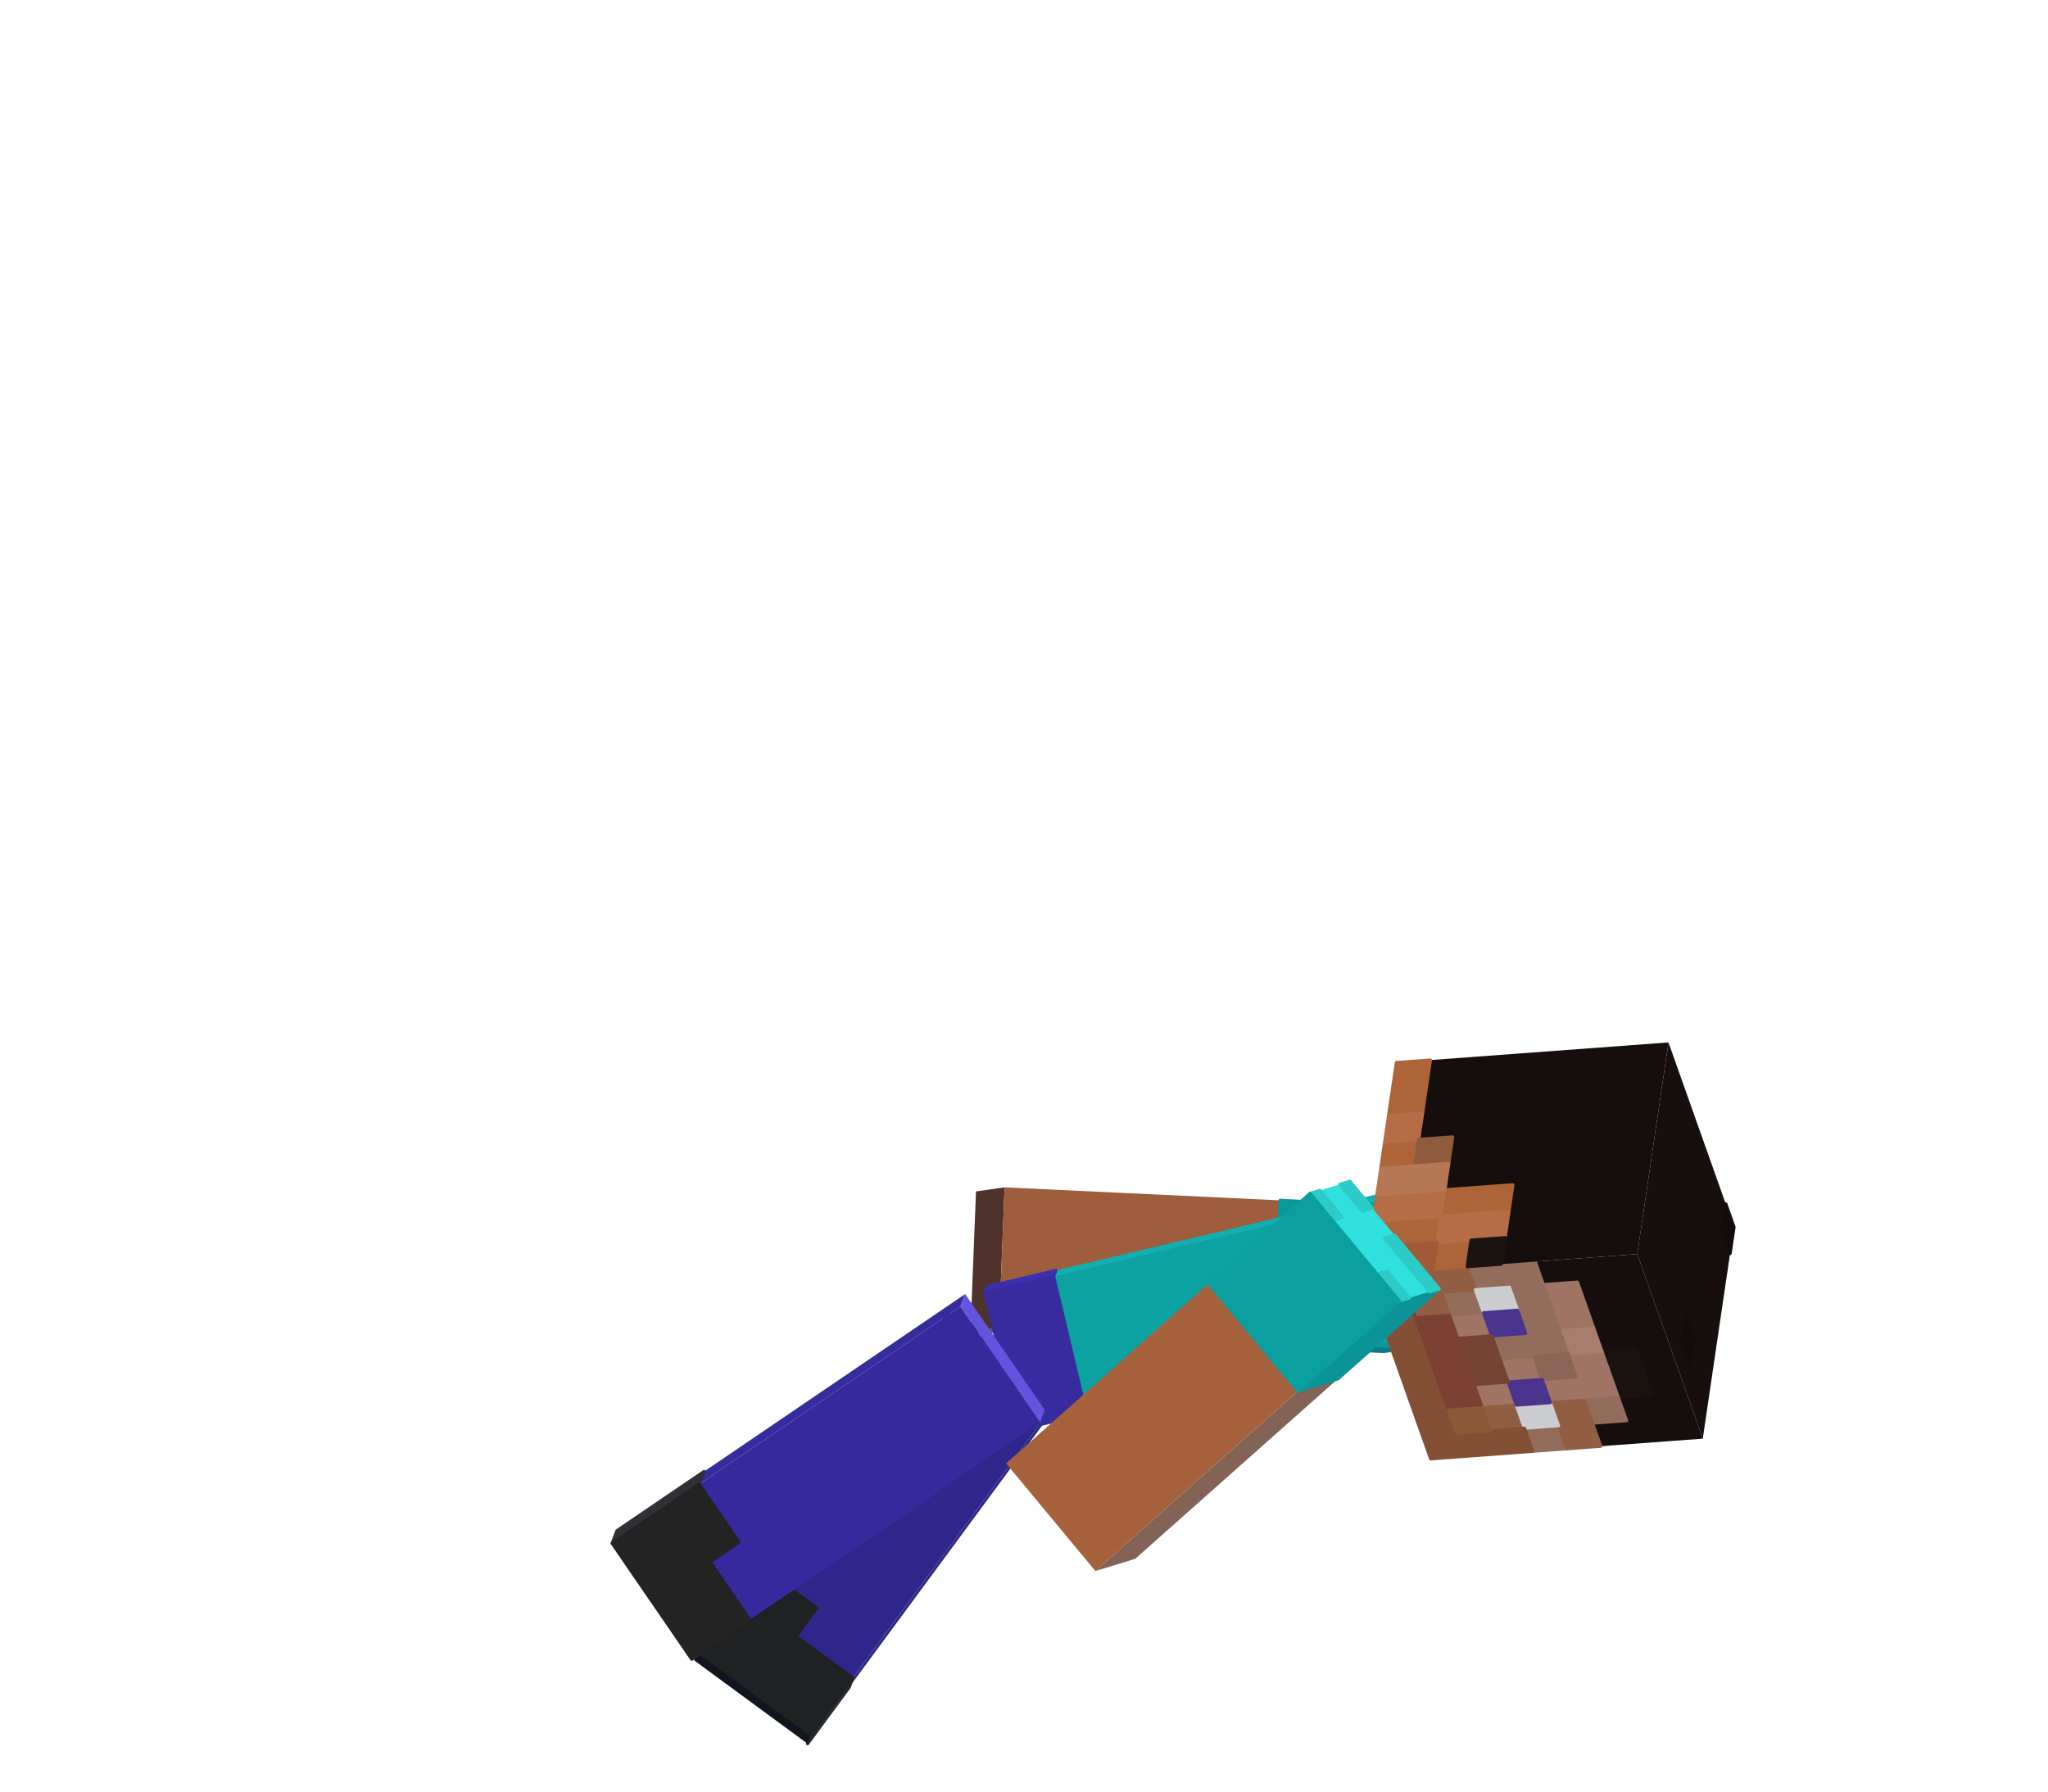
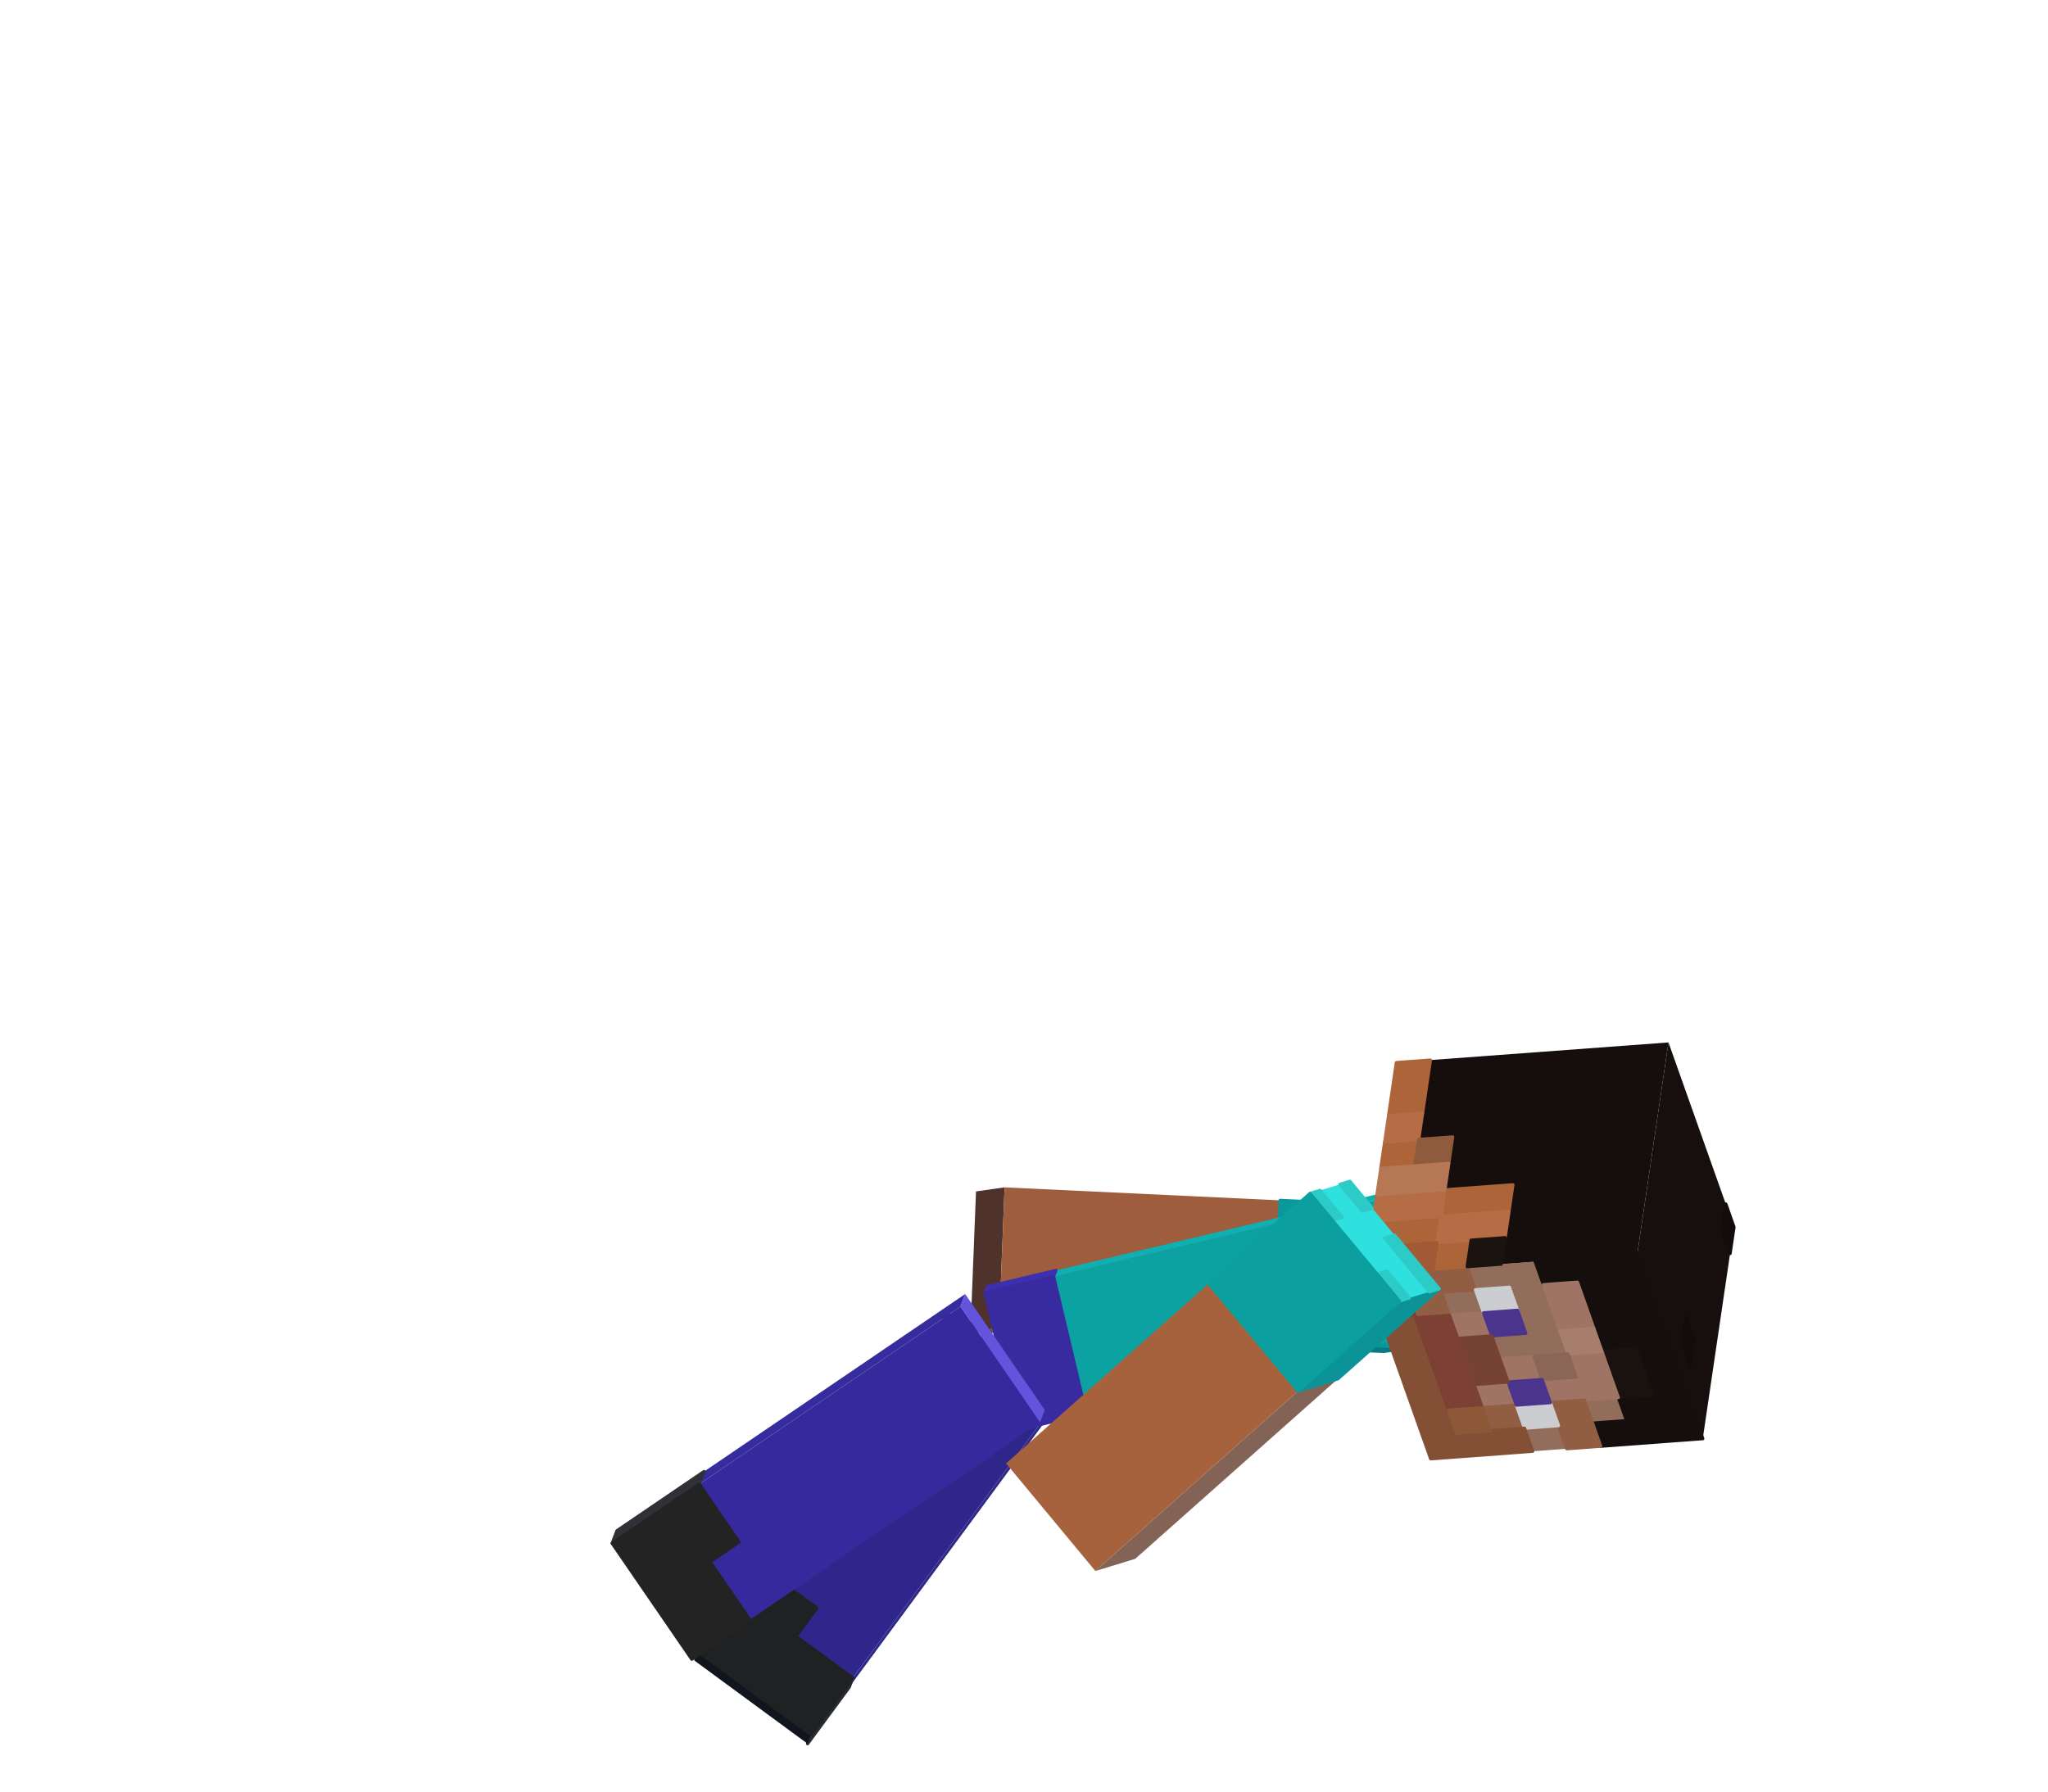
<svg xmlns="http://www.w3.org/2000/svg" viewBox="0 0 384 336" width="384" height="336" role="img" aria-labelledby="death-7-title">
  <g id="steve">
    <g id="arm-left" aria-label="Left arm">
      <g class="face" data-face="front">
        <path fill="#6a534d" d="M264.81 252.7L259.45 253.45L181.96 249.8L187.32 249.04Z" />
        <path fill="#0c7881" stroke="#0c7881" stroke-width=".6" stroke-linejoin="round" d="M264.81 252.7L259.45 253.45L252.99 253.15L258.35 252.39ZM258.35 252.39L252.99 253.15L246.53 252.84L251.89 252.09ZM251.89 252.09L246.53 252.84L240.08 252.54L245.44 251.78ZM245.44 251.78L240.08 252.54L233.62 252.23L238.98 251.48Z" />
      </g>
      <g class="face" data-face="bottom">
        <path fill="#50322d" d="M187.32 249.04L181.96 249.8L183 223.44L188.36 222.68Z" />
      </g>
      <g class="face" data-face="nx">
        <path fill="#9e5d3c" d="M265.85 226.34L264.81 252.7L187.32 249.04L188.36 222.68Z" />
        <path fill="#0b989a" stroke="#0b989a" stroke-width=".6" stroke-linejoin="round" d="M265.85 226.34L264.81 252.7L258.35 252.39L259.39 226.03ZM259.39 226.03L258.35 252.39L251.89 252.09L252.93 225.73ZM252.93 225.73L251.89 252.09L245.44 251.78L246.48 225.42ZM246.48 225.42L245.44 251.78L238.98 251.48L240.02 225.12Z" />
      </g>
    </g>
    <g id="leg-left" aria-label="Left leg">
      <g class="face" data-face="front">
        <path fill="#2e2887" d="M198.94 261.69L198.3 263.41L151.42 327.02L152.06 325.3Z" />
        <path fill="#282c33" stroke="#282c33" stroke-width=".6" stroke-linejoin="round" d="M159.88 314.7L159.23 316.42L155.32 321.72L155.97 320ZM155.97 320L155.32 321.72L151.42 327.02L152.06 325.3Z" />
      </g>
      <g class="face" data-face="bottom">
        <path fill="#11151e" d="M152.06 325.3L151.42 327.02L130.15 311.39L130.79 309.66Z" />
      </g>
      <g class="face" data-face="nx">
        <path fill="#2f268b" d="M177.68 246.05L198.94 261.69L152.06 325.3L130.79 309.66Z" />
        <path fill="#1f2123" stroke="#1f2123" stroke-width=".6" stroke-linejoin="round" d="M142.51 293.76L153.15 301.58L149.24 306.88L138.61 299.06ZM138.61 299.06L159.88 314.7L155.97 320L134.7 304.36ZM134.7 304.36L155.97 320L152.06 325.3L130.79 309.66Z" />
      </g>
    </g>
    <g id="torso" aria-label="Torso">
      <g class="face" data-face="back">
        <path fill="#0db1b3" d="M262.2 223.02L261.77 224.18L184.72 242.47L185.15 241.31Z" />
        <path fill="#3c30b1" stroke="#3c30b1" stroke-width=".6" stroke-linejoin="round" d="M197.99 238.26L197.83 238.7L191.41 240.22L191.57 239.79ZM197.67 239.13L197.56 239.42L191.14 240.95L191.25 240.66ZM191.57 239.79L191.36 240.37L184.93 241.89L185.15 241.31ZM191.3 240.51L191.14 240.95L184.72 242.47L184.88 242.04Z" />
      </g>
      <g class="face" data-face="top">
        <path fill="#995431" d="M261.77 224.18L262.2 223.02L268.31 248.7L267.87 249.86Z" />
        <path fill="#0ed7d8" stroke="#0ed7d8" stroke-width=".6" stroke-linejoin="round" d="M261.77 224.18L261.82 224.03L263.35 230.45L263.29 230.6ZM262.15 223.16L262.2 223.02L263.73 229.44L263.68 229.58ZM263.29 230.6L263.35 230.45L264.87 236.87L264.82 237.02ZM263.68 229.58L263.73 229.44L265.26 235.86L265.2 236ZM264.82 237.02L264.87 236.87L266.4 243.29L266.35 243.44ZM265.2 236L265.26 235.86L266.78 242.28L266.73 242.42ZM266.35 243.44L266.4 243.29L267.93 249.71L267.87 249.86ZM266.73 242.42L266.78 242.28L268.31 248.7L268.25 248.84Z" />
      </g>
      <g class="face" data-face="nx">
        <path fill="#0da2a2" d="M261.77 224.18L267.87 249.86L190.82 268.15L184.72 242.47Z" />
        <path fill="#382b9f" stroke="#382b9f" stroke-width=".6" stroke-linejoin="round" d="M197.56 239.42L203.66 265.1L197.24 266.63L191.14 240.95ZM191.14 240.95L197.24 266.63L190.82 268.15L184.72 242.47Z" />
      </g>
    </g>
    <g id="head" aria-label="Head">
      <g class="face" data-face="top">
        <path fill="#160f0d" d="M312.84 195.5L325.12 230.13L319.27 269.81L306.99 235.19Z" />
        <path fill="#120d0a" stroke="#120d0a" stroke-width=".6" stroke-linejoin="round" d="M323.59 225.8L325.12 230.13L324.39 235.09L322.86 230.76ZM316.13 246.91L317.66 251.23L316.93 256.19L315.39 251.87Z" />
      </g>
      <g class="face" data-face="front">
-         <path fill="#140f0c" d="M306.99 235.19L319.27 269.81L268.25 273.59L255.97 238.97Z" />
+         <path fill="#936d5c" d="M306.99 235.19L319.27 269.81L268.25 273.59L255.97 238.97Z" />
+         <path fill="#140f0c" stroke="#140f0c" stroke-width=".6" stroke-linejoin="round" d="M306.99 235.19L319.27 269.81L312.89 270.28L300.61 235.66ZM300.61 235.66L306.75 252.97L300.37 253.44L294.23 236.13ZM309.82 261.63L312.89 270.28L306.51 270.76L303.44 262.1ZM294.23 236.13L295.77 240.46L289.39 240.93L287.85 236.61ZM304.98 266.43L306.51 270.76L300.14 271.23L298.6 266.9Z" />
        <path fill="#19120e" stroke="#19120e" stroke-width=".6" stroke-linejoin="round" d="M306.75 252.97L309.82 261.63L303.44 262.1L300.37 253.44Z" />
        <path fill="#9f7464" stroke="#9f7464" stroke-width=".6" stroke-linejoin="round" d="M295.77 240.46L298.84 249.12L292.46 249.59L289.39 240.93ZM300.37 253.44L303.44 262.1L297.07 262.57L294 253.92ZM295.53 258.24L297.07 262.57L290.69 263.05L289.15 258.72ZM287.62 254.39L289.15 258.72L282.78 259.19L281.24 254.86ZM278.17 246.21L279.71 250.53L273.33 251.01L271.79 246.68ZM282.78 259.19L284.31 263.52L277.93 263.99L276.4 259.66Z" />
        <path fill="#a77e6e" stroke="#a77e6e" stroke-width=".6" stroke-linejoin="round" d="M298.84 249.12L300.37 253.44L294 253.92L292.46 249.59Z" />
-         <path fill="#936d5c" stroke="#936d5c" stroke-width=".6" stroke-linejoin="round" d="M303.44 262.1L304.98 266.43L298.6 266.9L297.07 262.57ZM287.85 236.61L294 253.92L287.62 254.39L281.48 237.08ZM281.48 237.08L283.01 241.41L276.64 241.88L275.1 237.55ZM286.08 250.06L287.62 254.39L281.24 254.86L279.71 250.53ZM292.22 267.37L293.76 271.7L287.38 272.17L285.85 267.85ZM276.64 241.88L278.17 246.21L271.79 246.68L270.26 242.35Z" />
        <path fill="#8b6555" stroke="#8b6555" stroke-width=".6" stroke-linejoin="round" d="M294 253.92L295.53 258.24L289.15 258.72L287.62 254.39Z" />
        <path fill="#925e43" stroke="#925e43" stroke-width=".6" stroke-linejoin="round" d="M297.07 262.57L300.14 271.23L293.76 271.7L290.69 263.05ZM275.1 237.55L276.64 241.88L270.26 242.35L268.72 238.02ZM284.31 263.52L285.85 267.85L279.47 268.32L277.93 263.99ZM268.72 238.02L271.79 246.68L265.42 247.15L262.35 238.5Z" />
        <path fill="#cbcdd1" stroke="#cbcdd1" stroke-width=".6" stroke-linejoin="round" d="M283.01 241.41L284.55 245.73L278.17 246.21L276.64 241.88ZM290.69 263.05L292.22 267.37L285.85 267.85L284.31 263.52Z" />
        <path fill="#4a348d" stroke="#4a348d" stroke-width=".6" stroke-linejoin="round" d="M284.55 245.73L286.08 250.06L279.71 250.53L278.17 246.21ZM289.15 258.72L290.69 263.05L284.31 263.52L282.78 259.19Z" />
        <path fill="#754233" stroke="#754233" stroke-width=".6" stroke-linejoin="round" d="M279.71 250.53L282.78 259.19L276.4 259.66L273.33 251.01ZM262.35 238.5L265.42 247.15L259.04 247.62L255.97 238.97Z" />
        <path fill="#835036" stroke="#835036" stroke-width=".6" stroke-linejoin="round" d="M285.85 267.85L287.38 272.17L281.01 272.65L279.47 268.32ZM279.47 268.32L281.01 272.65L274.63 273.12L273.09 268.79ZM265.42 247.15L274.63 273.12L268.25 273.59L259.04 247.62Z" />
        <path fill="#7c4034" stroke="#7c4034" stroke-width=".6" stroke-linejoin="round" d="M271.79 246.68L277.93 263.99L271.56 264.46L265.42 247.15Z" />
        <path fill="#8c5838" stroke="#8c5838" stroke-width=".6" stroke-linejoin="round" d="M277.93 263.99L279.47 268.32L273.09 268.79L271.56 264.46Z" />
      </g>
      <g class="face" data-face="nx">
        <path fill="#150e0c" d="M312.84 195.5L306.99 235.19L255.97 238.97L261.82 199.28Z" />
        <path fill="#ac6438" stroke="#ac6438" stroke-width=".6" stroke-linejoin="round" d="M283.67 222.2L282.94 227.16L276.56 227.63L277.3 222.67ZM277.3 222.67L276.56 227.63L270.19 228.1L270.92 223.14ZM275.83 232.59L275.1 237.55L268.72 238.02L269.46 233.06ZM270.19 228.1L269.46 233.06L263.08 233.54L263.81 228.58ZM268.2 198.81L266.74 208.73L260.36 209.21L261.82 199.28ZM266.01 213.69L265.27 218.65L258.9 219.13L259.63 214.17ZM263.81 228.58L263.08 233.54L256.7 234.01L257.43 229.05Z" />
        <path fill="#b66c44" stroke="#b66c44" stroke-width=".6" stroke-linejoin="round" d="M282.94 227.16L282.21 232.12L275.83 232.59L276.56 227.63ZM276.56 227.63L275.83 232.59L269.46 233.06L270.19 228.1ZM270.92 223.14L270.19 228.1L263.81 228.58L264.54 223.61ZM266.74 208.73L266.01 213.69L259.63 214.17L260.36 209.21ZM264.54 223.61L263.81 228.58L257.43 229.05L258.16 224.09Z" />
        <path fill="#1a130f" stroke="#1a130f" stroke-width=".6" stroke-linejoin="round" d="M282.21 232.12L281.48 237.08L275.1 237.55L275.83 232.59Z" />
        <path fill="#8e5c3c" stroke="#8e5c3c" stroke-width=".6" stroke-linejoin="round" d="M272.38 213.22L271.65 218.18L265.27 218.65L266.01 213.69Z" />
        <path fill="#b67754" stroke="#b67754" stroke-width=".6" stroke-linejoin="round" d="M271.65 218.18L270.92 223.14L264.54 223.61L265.27 218.65ZM265.27 218.65L264.54 223.61L258.16 224.09L258.9 219.13Z" />
        <path fill="#a05a36" stroke="#a05a36" stroke-width=".6" stroke-linejoin="round" d="M269.46 233.06L268.72 238.02L262.35 238.5L263.08 233.54ZM263.08 233.54L262.35 238.5L255.97 238.97L256.7 234.01Z" />
      </g>
    </g>
    <g id="leg-right" aria-label="Right leg">
      <g class="face" data-face="back">
        <path fill="#352c9d" d="M180.97 242.69L180.09 245.04L114.79 289.44L115.68 287.08Z" />
        <path fill="#2f3136" stroke="#2f3136" stroke-width=".6" stroke-linejoin="round" d="M132 275.98L131.12 278.34L125.67 282.04L126.56 279.68ZM126.56 279.68L125.67 282.04L120.23 285.74L121.12 283.38ZM121.12 283.38L120.23 285.74L114.79 289.44L115.68 287.08Z" />
      </g>
      <g class="face" data-face="top">
        <path fill="#6254dd" d="M180.09 245.04L180.97 242.69L195.89 264.42L195 266.78Z" />
      </g>
      <g class="face" data-face="nx">
        <path fill="#36299d" d="M180.09 245.04L195 266.78L129.71 311.17L114.79 289.44Z" />
        <path fill="#232323" stroke="#232323" stroke-width=".6" stroke-linejoin="round" d="M131.12 278.34L138.57 289.21L133.13 292.91L125.67 282.04ZM125.67 282.04L140.59 303.77L135.15 307.47L120.23 285.74ZM120.23 285.74L135.15 307.47L129.71 311.17L114.79 289.44Z" />
      </g>
    </g>
    <g id="arm-right" aria-label="Right arm">
      <g class="face" data-face="front">
        <path fill="#836356" d="M262.39 243.99L269.85 241.71L212.85 292.35L205.38 294.63Z" />
        <path fill="#0c9398" stroke="#0c9398" stroke-width=".6" stroke-linejoin="round" d="M262.39 243.99L269.85 241.71L265.1 245.93L257.64 248.21ZM257.64 248.21L265.1 245.93L260.35 250.15L252.88 252.43ZM252.88 252.43L260.35 250.15L255.6 254.37L248.13 256.65ZM248.13 256.65L255.6 254.37L250.85 258.59L243.38 260.87Z" />
      </g>
      <g class="face" data-face="top">
        <path fill="#2ee0de" d="M245.64 223.82L253.11 221.54L269.85 241.71L262.39 243.99Z" />
        <path fill="#2dcbc8" stroke="#2dcbc8" stroke-width=".6" stroke-linejoin="round" d="M245.64 223.82L247.51 223.25L251.7 228.29L249.83 228.86ZM251.24 222.11L253.11 221.54L257.29 226.59L255.43 227.15ZM259.61 232.2L261.48 231.63L265.66 236.67L263.8 237.24ZM258.2 238.95L260.07 238.38L264.25 243.42L262.39 243.99ZM263.8 237.24L265.66 236.67L269.85 241.71L267.98 242.28Z" />
      </g>
      <g class="face" data-face="nx">
        <path fill="#a6613d" d="M245.64 223.82L262.39 243.99L205.38 294.63L188.64 274.45Z" />
        <path fill="#0b9fa0" stroke="#0b9fa0" stroke-width=".6" stroke-linejoin="round" d="M245.64 223.82L262.39 243.99L257.64 248.21L240.89 228.04ZM240.89 228.04L257.64 248.21L252.88 252.43L236.14 232.26ZM236.14 232.26L252.88 252.43L248.13 256.65L231.39 236.48ZM231.39 236.48L248.13 256.65L243.38 260.87L226.64 240.7Z" />
      </g>
    </g>
  </g>
</svg>
